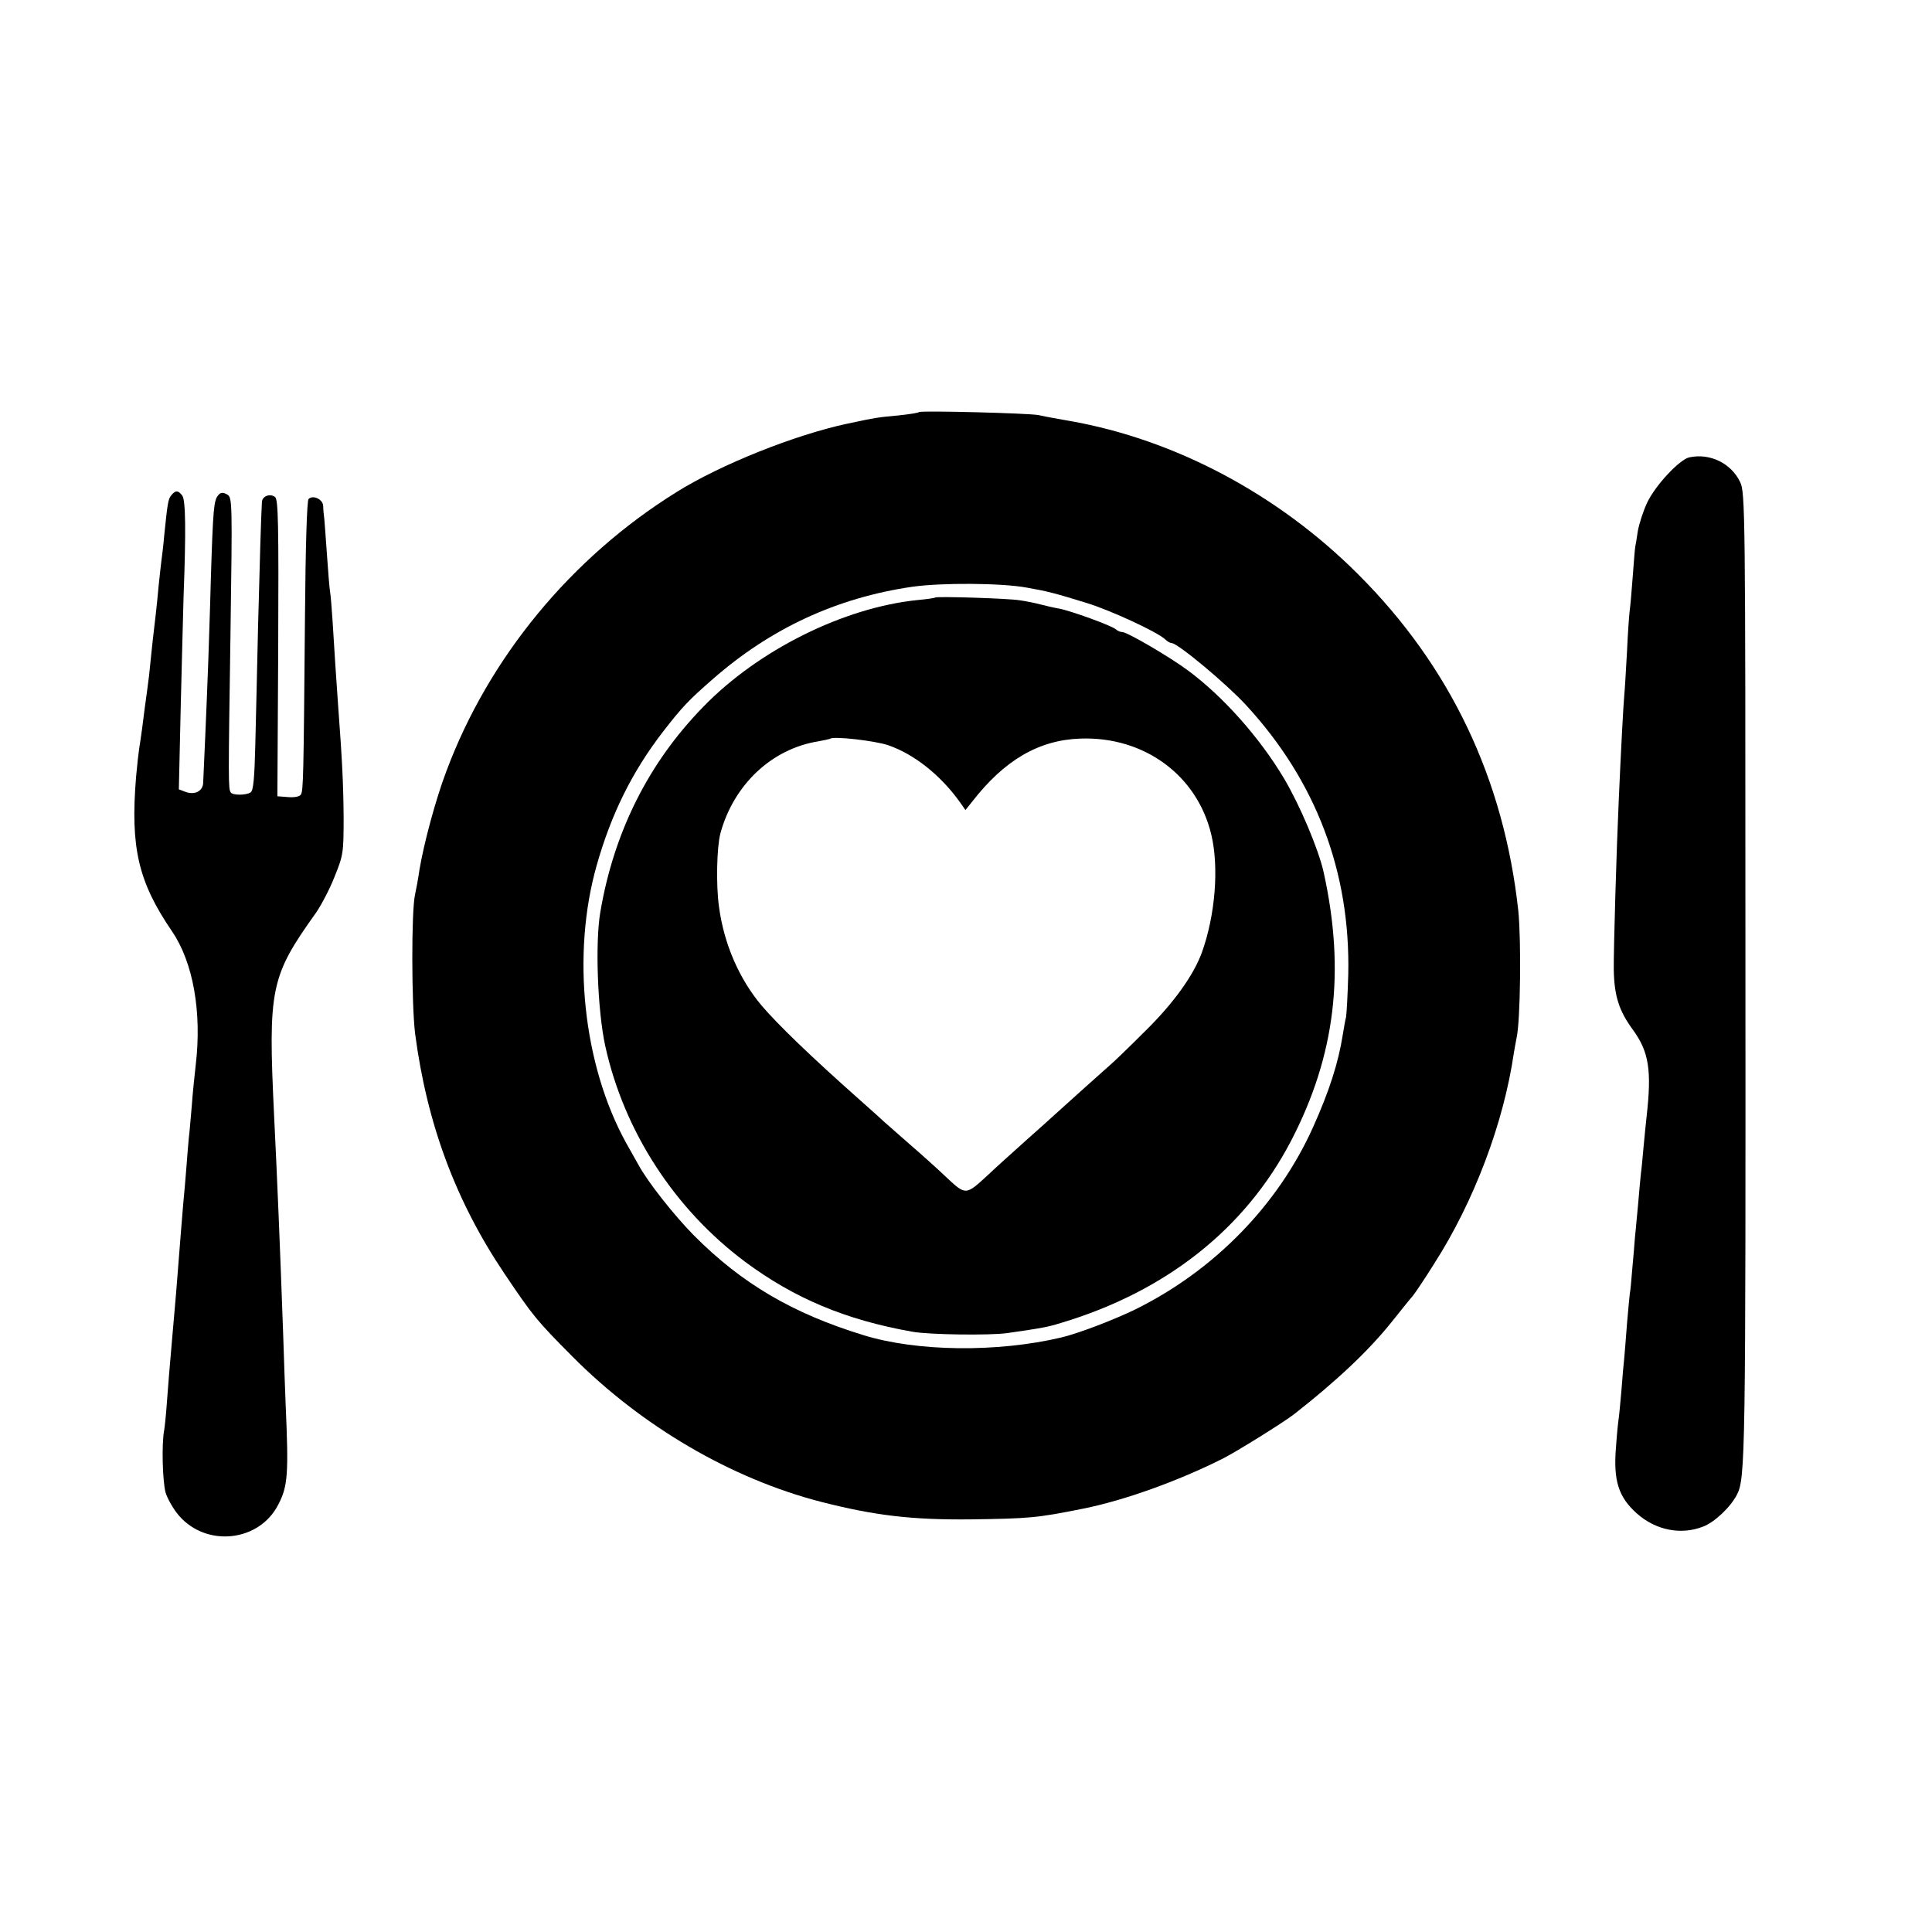
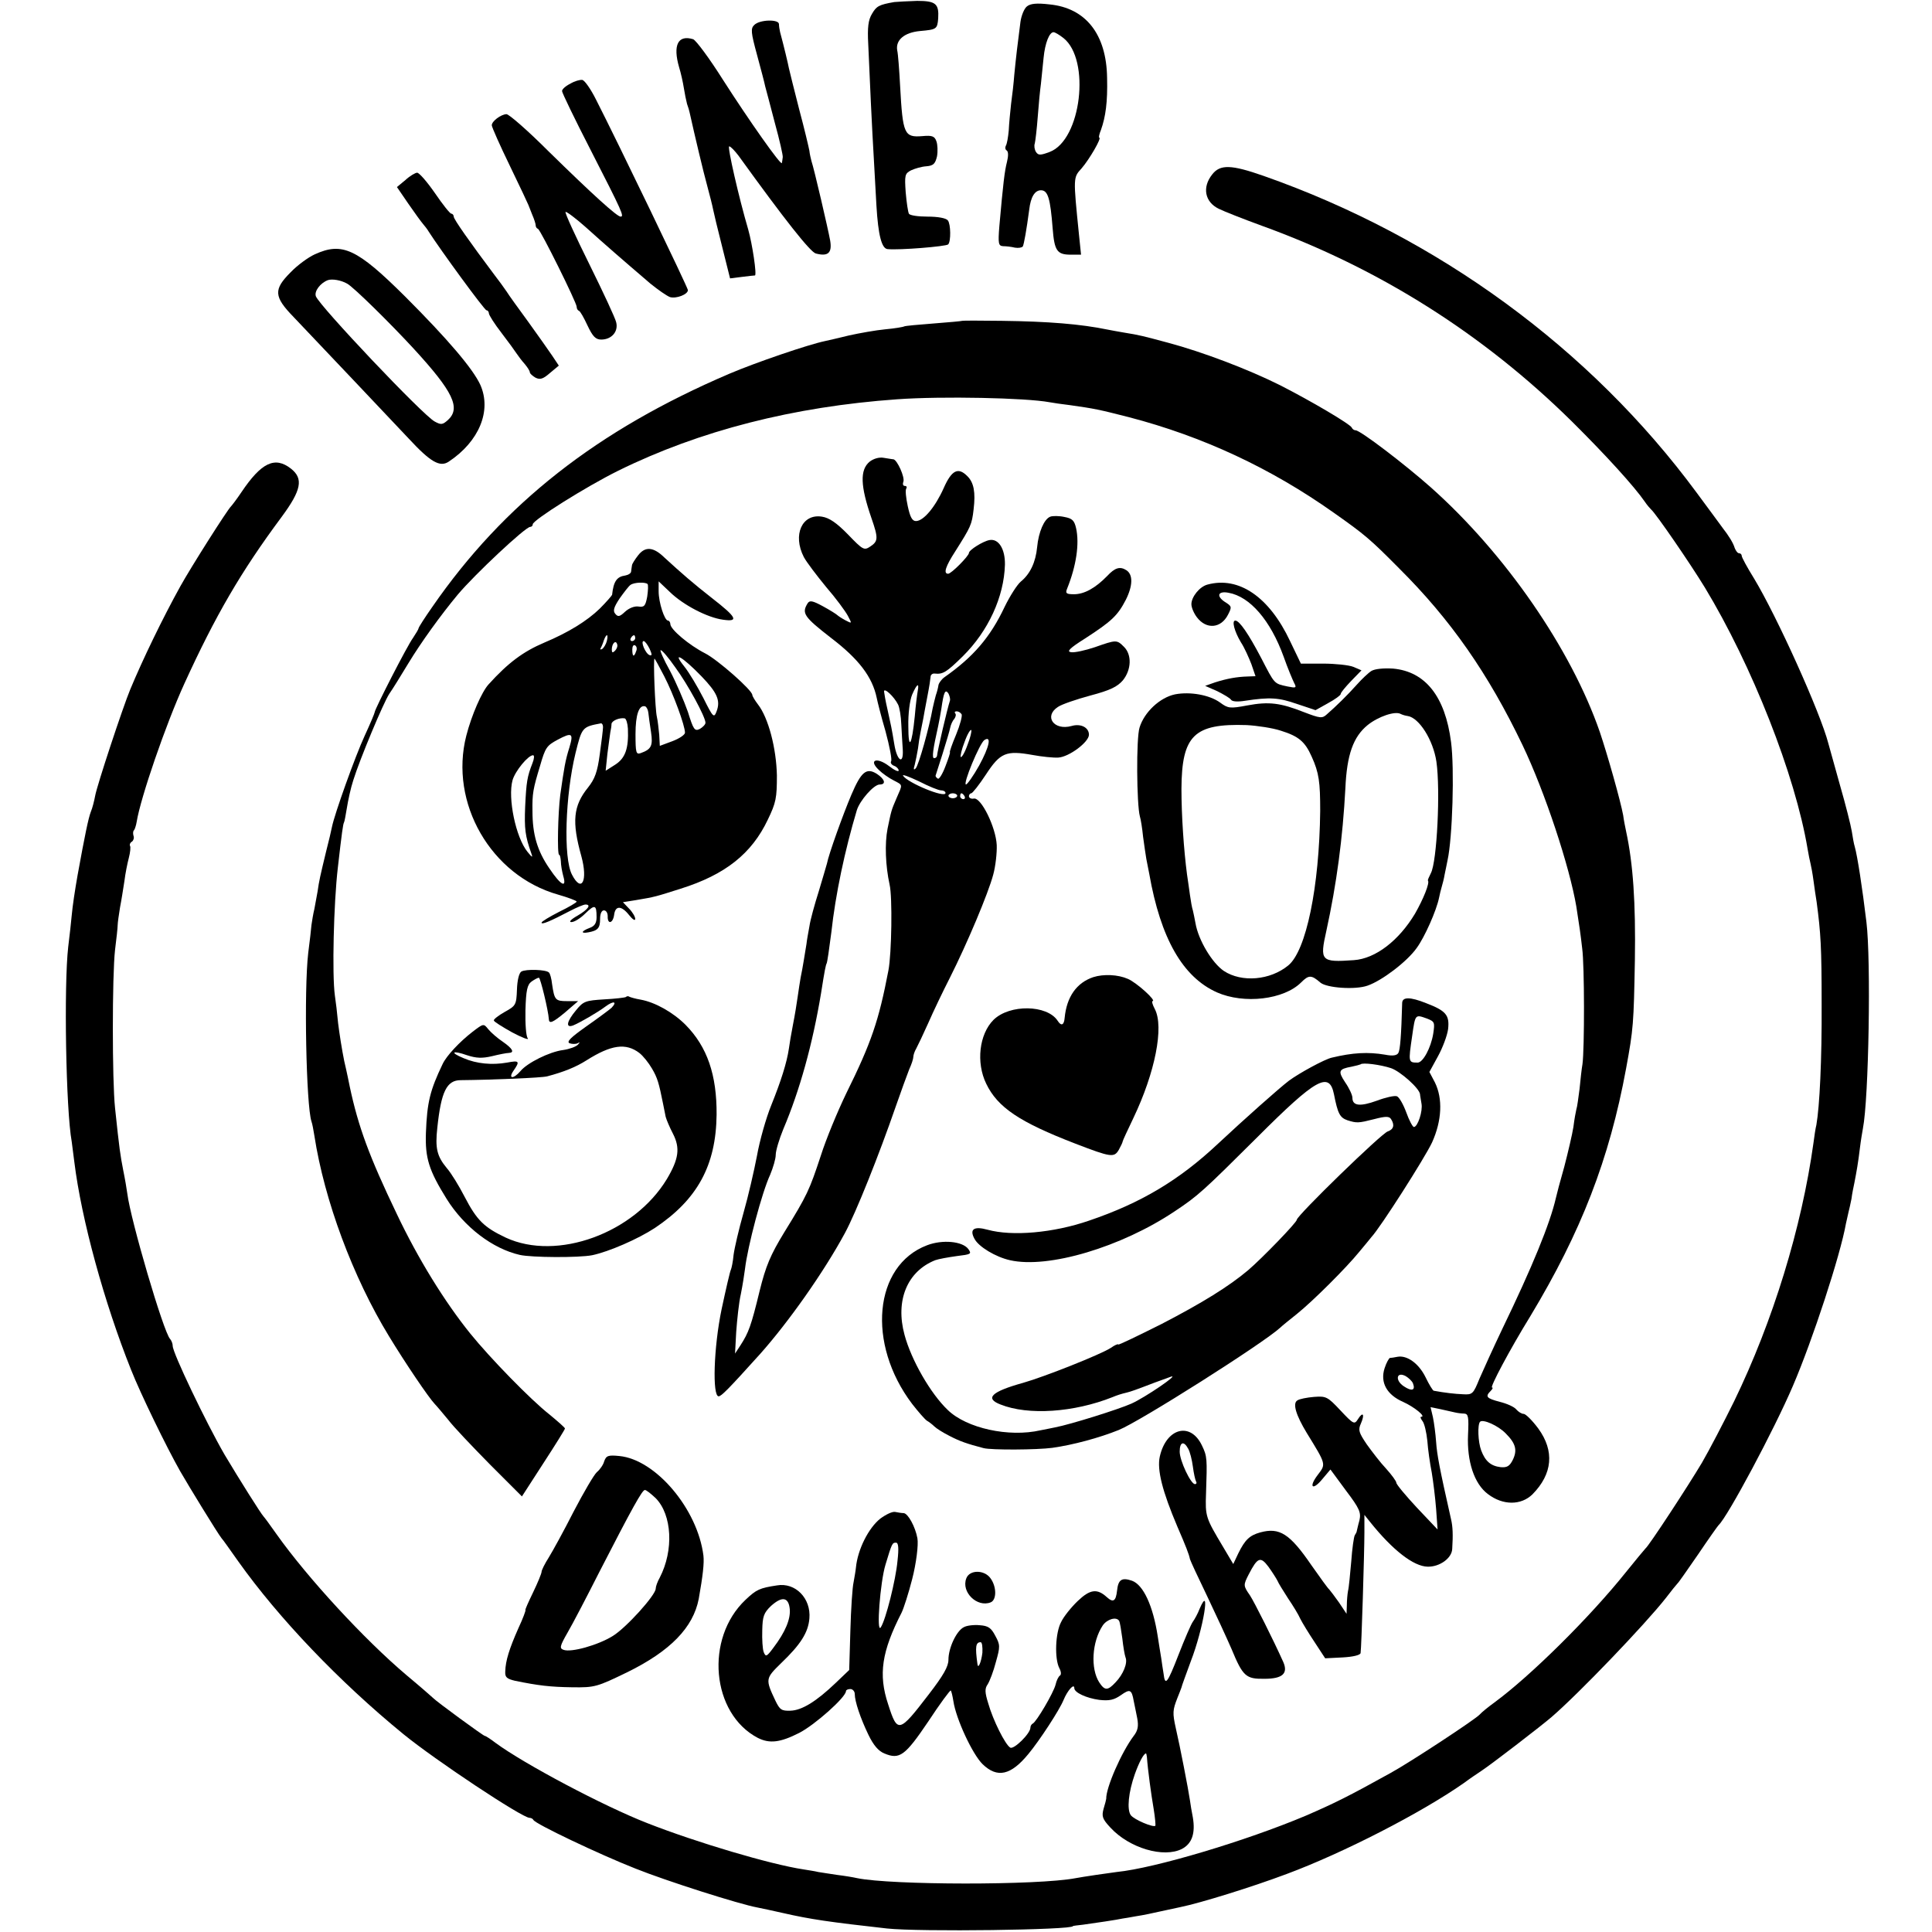
- <svg xmlns="http://www.w3.org/2000/svg" version="1.0" width="700pt" height="700pt" viewBox="0 0 700 700" preserveAspectRatio="xMidYMid meet">
-   <g transform="translate(0,700) scale(0.1,-0.1)" fill="#000000" stroke="none">
-     <path d="M3330 5507 c-3 -3 -36 -8 -73 -12 -77 -7 -83 -8 -187 -30 -191 -41 -459 -148 -619 -248 -381 -237 -680 -599 -834 -1012 -39 -103 -81 -260 -97 -355 -5 -36 -13 -76 -16 -90 -14 -59 -13 -398 0 -505 43 -327 147 -607 324 -870 105 -156 117 -170 247 -301 251 -252 574 -441 898 -525 195 -50 330 -66 542 -64 215 3 241 5 410 39 150 30 346 101 505 181 50 25 223 133 260 162 153 120 269 229 352 333 33 41 67 84 77 95 9 11 44 63 77 116 145 226 252 510 289 764 3 17 7 41 10 55 14 63 17 354 6 461 -52 476 -246 885 -581 1219 -289 289 -663 488 -1045 555 -22 4 -50 9 -62 11 -13 2 -35 7 -50 10 -34 7 -427 17 -433 11z m390 -636 c74 -13 102 -20 218 -56 85 -26 254 -104 283 -131 8 -8 19 -14 24 -14 22 0 198 -147 269 -224 254 -275 379 -605 371 -976 -2 -74 -6 -144 -8 -155 -3 -11 -8 -40 -12 -65 -16 -101 -49 -204 -108 -335 -127 -282 -358 -518 -643 -659 -78 -38 -209 -88 -269 -102 -233 -55 -523 -51 -715 8 -258 79 -442 187 -616 362 -71 72 -167 193 -201 256 -11 19 -31 55 -45 80 -155 282 -198 681 -106 1005 53 187 129 340 241 485 70 90 91 112 179 189 210 184 449 295 723 335 105 15 322 14 415 -3z" />
-     <path d="M3388 4835 c-2 -2 -30 -6 -63 -9 -267 -27 -578 -181 -778 -388 -198 -203 -323 -454 -372 -743 -19 -112 -10 -357 18 -485 68 -309 251 -591 507 -782 178 -132 363 -210 605 -253 60 -11 282 -14 345 -5 125 18 147 22 195 37 380 114 667 341 833 660 160 308 197 613 118 972 -19 85 -86 243 -144 341 -89 149 -221 297 -348 391 -66 49 -220 139 -238 139 -7 0 -16 4 -22 9 -12 13 -167 69 -207 76 -18 3 -48 10 -67 15 -19 5 -53 12 -75 15 -41 7 -301 15 -307 10z m-170 -535 c95 -33 189 -108 259 -205 l21 -30 24 30 c117 151 242 224 393 229 231 8 423 -133 474 -349 28 -119 14 -291 -34 -425 -30 -83 -102 -184 -207 -287 -56 -56 -112 -110 -124 -120 -21 -18 -172 -154 -204 -183 -9 -8 -56 -51 -106 -95 -49 -44 -108 -97 -131 -119 -86 -79 -82 -79 -160 -6 -26 25 -84 77 -128 115 -44 39 -85 75 -91 80 -6 6 -46 42 -89 80 -177 157 -297 273 -355 341 -81 96 -137 223 -155 359 -11 78 -8 215 5 265 48 177 186 307 355 334 21 4 40 8 42 9 10 11 164 -7 211 -23z" />
-     <path d="M6121 5343 c-35 -7 -123 -101 -153 -164 -14 -30 -29 -76 -34 -104 -4 -27 -8 -52 -9 -55 -1 -3 -5 -50 -9 -105 -4 -55 -9 -111 -11 -125 -2 -14 -7 -81 -10 -150 -4 -69 -8 -141 -10 -160 -3 -30 -12 -197 -20 -380 -8 -173 -19 -546 -18 -615 2 -94 19 -148 70 -217 57 -79 68 -145 49 -313 -3 -27 -8 -77 -11 -110 -3 -33 -7 -78 -10 -100 -2 -22 -7 -71 -10 -110 -4 -38 -8 -90 -11 -115 -2 -25 -6 -78 -10 -118 -3 -40 -7 -81 -9 -90 -1 -10 -6 -58 -10 -107 -4 -50 -8 -106 -10 -125 -2 -19 -7 -71 -10 -115 -4 -44 -8 -90 -10 -103 -2 -12 -7 -60 -10 -106 -10 -120 9 -180 75 -239 68 -61 160 -80 241 -48 40 15 98 69 122 115 31 59 32 138 31 2006 0 1551 -1 1627 -19 1663 -32 68 -109 106 -184 90z" />
-     <path d="M621 5206 c-12 -14 -14 -29 -26 -146 -3 -36 -8 -76 -10 -90 -2 -14 -6 -54 -10 -90 -3 -36 -8 -81 -10 -100 -10 -84 -16 -138 -20 -180 -2 -25 -7 -67 -11 -95 -9 -66 -11 -80 -19 -144 -4 -30 -9 -63 -11 -75 -2 -12 -7 -57 -11 -101 -21 -257 8 -380 130 -559 77 -113 109 -293 86 -486 -4 -36 -11 -101 -14 -145 -4 -44 -8 -97 -11 -119 -2 -21 -6 -70 -9 -110 -3 -39 -8 -96 -11 -126 -2 -30 -7 -80 -9 -110 -13 -171 -22 -278 -30 -365 -12 -136 -14 -164 -20 -242 -3 -45 -8 -92 -10 -104 -10 -50 -6 -187 5 -227 7 -23 29 -61 48 -83 101 -117 293 -95 361 41 34 66 37 110 26 360 -2 47 -6 162 -9 255 -12 337 -22 572 -33 795 -22 460 -13 502 152 733 18 26 49 84 67 130 32 79 33 87 33 217 -1 121 -5 203 -20 405 -6 83 -14 204 -20 305 -3 47 -7 95 -9 105 -2 11 -7 70 -11 130 -4 61 -9 121 -10 135 -2 14 -4 35 -4 47 -1 24 -37 41 -53 25 -6 -6 -11 -174 -13 -423 -5 -587 -6 -635 -15 -648 -4 -7 -23 -11 -46 -9 l-39 3 3 536 c2 450 0 538 -11 548 -18 14 -47 4 -48 -18 -3 -50 -8 -216 -14 -451 -3 -146 -8 -339 -10 -429 -3 -121 -7 -166 -17 -172 -17 -11 -65 -11 -72 0 -9 13 -9 40 -1 568 7 494 7 501 -13 512 -15 8 -23 7 -32 -4 -15 -19 -18 -44 -26 -300 -3 -121 -8 -251 -9 -290 -6 -173 -18 -432 -19 -454 -3 -29 -32 -42 -64 -30 l-24 9 7 308 c4 169 9 343 10 387 9 238 8 355 -5 370 -15 19 -24 19 -39 1z" />
+ <svg xmlns="http://www.w3.org/2000/svg" version="1.0" width="660pt" height="660pt" viewBox="0 0 660 660" preserveAspectRatio="xMidYMid meet">
+   <g transform="translate(0,660) scale(0.1,-0.1)" fill="#000000" stroke="none">
+     <path d="M3055 6593 c-52 -9 -61 -14 -76 -40 -13 -21 -16 -47 -13 -103 2 -41 6 -131 9 -200 3 -69 8 -154 10 -190 2 -36 6 -108 9 -162 6 -102 18 -147 38 -149 41 -4 199 9 207 16 10 10 9 70 -1 82 -6 8 -34 13 -69 13 -32 0 -61 4 -64 10 -3 5 -8 38 -11 73 -4 58 -3 64 18 75 13 6 36 13 53 14 24 2 30 9 36 34 3 17 2 40 -2 51 -6 18 -15 21 -48 18 -62 -5 -67 6 -76 170 -3 56 -7 111 -10 123 -6 35 24 61 78 66 57 5 59 7 62 43 3 50 -8 60 -72 60 -32 -1 -67 -3 -78 -4z" />
+     <path d="M3508 6578 c-9 -7 -19 -31 -22 -53 -9 -68 -16 -128 -21 -180 -2 -27 -7 -72 -11 -100 -3 -27 -7 -68 -8 -91 -2 -22 -6 -46 -10 -52 -3 -6 -2 -13 3 -16 6 -4 6 -19 1 -39 -8 -31 -13 -72 -26 -219 -5 -61 -3 -68 13 -69 10 0 28 -2 40 -5 12 -2 24 0 27 4 4 7 13 58 22 126 5 43 19 66 40 66 24 0 32 -28 40 -130 6 -77 15 -90 62 -90 l35 0 -7 68 c-20 198 -20 195 9 227 26 30 70 105 60 105 -2 0 0 12 6 26 16 45 23 95 21 178 -2 149 -73 239 -197 251 -43 5 -65 3 -77 -7z m125 -108 c93 -74 61 -348 -47 -389 -32 -12 -39 -12 -47 0 -5 8 -7 21 -4 29 2 8 7 49 10 90 3 41 8 93 11 114 2 21 6 61 9 88 5 52 20 88 34 88 5 0 20 -9 34 -20z" />
+     <path d="M2577 6515 c-13 -12 -12 -25 9 -102 13 -48 26 -97 28 -108 3 -11 18 -67 33 -125 16 -58 28 -111 27 -117 -1 -7 -2 -16 -3 -20 -2 -11 -112 145 -201 284 -46 73 -92 135 -102 139 -52 16 -70 -20 -48 -96 6 -19 13 -51 16 -70 3 -19 8 -44 11 -55 4 -11 8 -24 9 -30 18 -81 47 -203 60 -250 9 -33 18 -69 20 -80 2 -11 16 -69 31 -128 l27 -108 40 5 c23 3 43 5 45 5 7 1 -9 108 -23 157 -32 109 -72 284 -65 284 5 0 19 -15 32 -32 158 -219 245 -329 264 -334 42 -11 56 2 49 44 -7 39 -55 246 -64 272 -2 8 -6 24 -7 35 -2 11 -17 75 -35 142 -17 67 -33 130 -35 140 -3 16 -17 75 -30 123 -2 8 -4 21 -4 28 -1 17 -66 15 -84 -3z" />
+     <path d="M1948 6314 c-16 -8 -28 -19 -28 -25 0 -6 44 -97 98 -202 109 -213 115 -227 102 -227 -12 0 -94 74 -245 222 -71 71 -136 128 -145 128 -19 -1 -50 -24 -50 -38 0 -6 28 -69 62 -139 34 -70 62 -130 63 -133 1 -3 7 -18 13 -33 7 -16 12 -32 12 -37 0 -5 3 -10 8 -12 9 -4 132 -252 132 -266 0 -6 3 -12 8 -14 4 -1 17 -24 29 -50 18 -38 28 -48 47 -48 35 0 59 27 51 59 -3 14 -45 104 -92 199 -47 95 -84 175 -81 178 3 2 34 -21 70 -53 62 -56 123 -109 220 -192 26 -21 56 -42 67 -46 21 -6 61 9 61 24 0 8 -236 498 -314 651 -18 36 -39 66 -47 67 -8 1 -26 -4 -41 -13z" />
+     <path d="M4141 6004 c-35 -44 -25 -94 22 -117 18 -9 84 -35 147 -58 401 -145 757 -370 1060 -669 117 -116 214 -223 249 -274 8 -12 18 -23 21 -26 16 -13 134 -185 184 -267 161 -266 309 -641 351 -893 3 -19 8 -42 10 -50 2 -8 7 -34 10 -57 3 -23 8 -57 11 -75 14 -106 17 -153 17 -348 1 -192 -7 -350 -18 -413 -3 -11 -7 -39 -10 -62 -40 -288 -138 -608 -271 -882 -36 -73 -85 -167 -110 -210 -47 -79 -181 -284 -193 -293 -3 -3 -33 -39 -66 -80 -123 -154 -326 -355 -450 -446 -22 -16 -44 -34 -50 -41 -14 -16 -239 -164 -305 -200 -144 -80 -193 -104 -290 -146 -204 -86 -515 -179 -645 -192 -18 -2 -120 -17 -140 -21 -130 -25 -631 -24 -747 0 -13 3 -43 8 -68 11 -25 4 -54 8 -65 10 -11 3 -34 6 -51 9 -112 17 -365 92 -533 158 -149 58 -422 203 -518 274 -17 13 -34 24 -37 24 -5 0 -166 118 -176 129 -3 3 -44 39 -92 79 -143 121 -337 331 -444 482 -21 30 -41 57 -44 60 -8 8 -83 127 -133 211 -63 109 -177 347 -177 371 0 8 -4 18 -9 24 -22 22 -135 407 -146 496 -2 15 -8 51 -14 80 -10 52 -13 70 -28 213 -10 93 -10 452 0 540 5 39 9 77 9 85 0 8 4 35 8 60 5 25 11 65 15 90 3 25 10 60 15 79 5 19 7 38 4 42 -2 4 1 11 7 14 5 4 8 13 5 20 -2 7 -2 16 2 19 3 4 7 17 9 29 13 81 99 332 163 472 106 232 193 382 332 569 68 92 75 131 32 165 -55 43 -101 21 -169 -80 -16 -24 -33 -46 -36 -49 -12 -11 -137 -208 -173 -273 -61 -110 -129 -251 -171 -352 -25 -60 -114 -329 -120 -364 -3 -16 -9 -41 -15 -55 -8 -21 -20 -78 -45 -216 -9 -51 -17 -104 -20 -137 -2 -21 -7 -69 -12 -108 -15 -131 -8 -556 12 -665 2 -14 6 -45 9 -70 24 -195 102 -480 194 -710 32 -81 120 -262 167 -345 31 -54 129 -214 142 -230 5 -5 30 -41 57 -79 138 -194 345 -411 564 -590 109 -89 406 -286 431 -286 5 0 11 -3 13 -7 5 -13 226 -118 348 -166 107 -43 356 -122 416 -133 14 -3 54 -11 88 -19 96 -22 160 -31 356 -53 110 -12 635 -5 635 8 0 1 16 3 35 5 37 5 118 17 135 21 6 1 27 4 47 8 21 3 59 11 85 17 27 6 56 12 65 14 69 14 246 69 363 113 194 72 462 210 606 311 20 15 47 33 59 41 35 23 200 150 240 184 94 81 320 317 390 406 19 25 37 47 40 50 4 3 35 48 71 100 35 52 67 97 70 100 30 27 190 326 254 476 67 156 162 446 181 554 3 14 7 32 9 40 2 8 7 29 10 45 2 17 7 41 10 55 7 36 13 69 19 120 3 25 8 54 10 65 20 102 28 574 12 705 -14 117 -31 227 -40 258 -3 9 -7 33 -10 52 -3 19 -21 91 -41 160 -19 69 -37 132 -39 140 -27 105 -176 435 -254 564 -23 37 -42 72 -42 77 0 5 -4 9 -9 9 -5 0 -11 8 -15 18 -5 17 -19 40 -43 71 -6 9 -46 62 -87 118 -363 492 -884 873 -1479 1082 -111 39 -149 40 -176 5z" />
+     <path d="M1385 5985 l-29 -24 39 -57 c22 -32 44 -62 50 -69 5 -6 15 -18 20 -27 39 -61 190 -268 197 -268 4 0 8 -5 8 -10 0 -6 19 -36 43 -67 23 -30 47 -63 52 -71 6 -9 18 -25 28 -36 9 -11 17 -23 17 -28 0 -4 9 -12 19 -18 16 -8 26 -5 50 16 l30 25 -22 33 c-12 18 -49 70 -82 116 -33 45 -67 92 -75 105 -8 12 -27 38 -41 56 -84 112 -139 190 -139 199 0 5 -4 10 -8 10 -5 0 -30 32 -56 70 -27 39 -54 70 -61 70 -6 0 -25 -11 -40 -25z" />
+     <path d="M1075 5731 c-22 -10 -59 -37 -82 -61 -59 -59 -58 -83 10 -153 94 -99 333 -351 393 -415 75 -81 107 -99 137 -79 104 69 147 174 108 262 -25 55 -112 157 -257 302 -165 164 -215 187 -309 144z m111 -100 c21 -11 147 -135 228 -223 134 -146 161 -202 116 -243 -18 -16 -23 -17 -45 -5 -40 21 -394 395 -406 428 -6 17 15 45 41 55 15 5 45 0 66 -12z" />
+     <path d="M3287 5504 c-1 -1 -45 -5 -97 -9 -52 -4 -97 -8 -101 -10 -3 -2 -32 -7 -65 -10 -32 -3 -88 -13 -124 -21 -36 -9 -72 -17 -81 -19 -58 -12 -239 -74 -328 -112 -451 -193 -770 -443 -1014 -796 -26 -37 -47 -70 -47 -73 0 -3 -9 -18 -19 -33 -20 -27 -131 -244 -131 -254 0 -3 -15 -39 -34 -80 -32 -69 -103 -267 -112 -312 -2 -11 -11 -49 -20 -84 -20 -83 -24 -100 -29 -136 -3 -16 -8 -43 -11 -60 -4 -16 -8 -41 -10 -55 -1 -14 -6 -56 -11 -95 -15 -127 -7 -522 11 -576 3 -8 7 -30 10 -49 34 -220 131 -482 255 -685 54 -89 135 -209 156 -231 6 -6 27 -31 46 -54 18 -24 83 -92 143 -153 l109 -109 73 113 c41 63 74 116 74 119 0 3 -24 24 -53 48 -64 50 -204 194 -271 277 -87 108 -178 255 -251 409 -94 196 -131 297 -160 433 -2 10 -10 50 -19 88 -8 39 -17 97 -21 130 -3 33 -8 75 -11 94 -10 72 -4 316 10 436 14 123 18 150 21 155 2 3 6 26 10 50 4 25 13 68 22 95 22 71 103 265 123 295 10 14 39 61 65 104 43 71 110 164 169 235 58 69 231 231 247 231 5 0 9 4 9 9 0 14 181 128 292 183 278 137 599 219 953 244 153 11 439 5 520 -10 11 -2 43 -7 70 -10 85 -12 99 -15 201 -41 253 -66 485 -174 701 -327 105 -74 124 -90 222 -189 177 -176 305 -360 422 -604 77 -161 161 -416 184 -552 11 -71 14 -90 20 -143 8 -58 8 -343 1 -395 -3 -16 -7 -55 -10 -85 -4 -30 -8 -62 -11 -70 -2 -8 -7 -35 -10 -60 -4 -25 -18 -85 -31 -135 -14 -49 -27 -98 -29 -108 -20 -87 -80 -234 -183 -447 -30 -63 -65 -140 -78 -170 -21 -52 -24 -55 -56 -53 -27 1 -62 5 -100 12 -3 0 -16 21 -28 46 -23 47 -63 76 -96 70 -10 -2 -22 -4 -26 -4 -3 -1 -12 -16 -18 -35 -16 -49 8 -91 63 -115 38 -17 80 -51 62 -51 -4 0 -2 -6 4 -14 7 -8 14 -39 17 -68 2 -29 9 -78 15 -108 5 -30 12 -86 15 -125 l5 -70 -71 75 c-38 41 -70 79 -70 85 0 5 -16 27 -35 48 -19 20 -48 58 -66 83 -27 40 -30 49 -20 71 14 32 7 42 -10 15 -12 -19 -15 -18 -60 30 -44 47 -49 49 -90 46 -24 -2 -50 -7 -57 -12 -17 -10 -5 -50 32 -111 67 -109 66 -106 38 -143 -33 -43 -18 -56 16 -14 l27 32 53 -72 c47 -62 52 -75 46 -102 -5 -17 -8 -33 -9 -36 0 -3 -3 -9 -7 -15 -3 -5 -9 -46 -12 -90 -4 -44 -8 -89 -11 -100 -2 -11 -4 -33 -4 -49 l-1 -29 -26 39 c-15 21 -30 41 -33 44 -4 3 -31 40 -61 83 -74 108 -109 130 -175 112 -36 -10 -52 -25 -75 -72 l-17 -36 -35 59 c-59 99 -61 103 -58 183 4 118 4 126 -14 163 -39 82 -122 60 -144 -38 -10 -45 9 -119 60 -239 29 -67 40 -95 43 -111 2 -7 28 -63 58 -125 30 -63 68 -145 84 -182 39 -94 49 -103 113 -102 61 0 81 18 64 57 -34 76 -100 207 -114 228 -23 33 -23 35 -4 72 30 58 40 62 67 26 13 -18 27 -40 31 -48 3 -8 20 -35 36 -60 17 -25 36 -56 42 -70 7 -14 29 -50 49 -80 l36 -55 60 3 c36 2 60 8 61 15 3 19 13 346 13 412 l0 60 20 -25 c77 -96 148 -151 196 -152 41 -1 83 29 84 61 3 47 2 76 -4 101 -40 177 -48 221 -51 264 -2 28 -7 66 -11 85 l-8 34 34 -7 c19 -4 41 -9 49 -11 8 -2 23 -4 32 -4 14 -1 16 -11 13 -73 -4 -90 21 -167 68 -202 51 -39 113 -39 152 -1 69 70 76 148 20 225 -20 27 -43 50 -50 50 -7 0 -18 7 -25 15 -7 9 -32 20 -56 26 -46 12 -51 18 -32 37 7 7 9 12 5 12 -8 0 59 127 131 244 173 287 270 536 327 846 25 136 26 153 30 370 3 196 -6 329 -30 440 -3 14 -8 39 -10 55 -9 49 -53 205 -80 285 -98 283 -323 609 -577 835 -89 79 -241 195 -257 195 -5 0 -11 4 -13 9 -5 12 -139 91 -245 145 -110 55 -266 114 -382 145 -86 23 -96 26 -152 35 -19 3 -44 8 -55 10 -92 19 -203 28 -362 30 -73 1 -134 1 -135 0z m1540 -3630 c9 -24 -4 -28 -31 -10 -31 20 -26 52 6 35 10 -6 22 -17 25 -25z m317 -171 c34 -34 40 -57 24 -90 -11 -22 -20 -27 -42 -25 -33 4 -52 20 -66 57 -11 29 -13 88 -4 98 10 10 62 -13 88 -40z m-1085 -52 c6 -10 13 -38 16 -61 3 -23 8 -46 11 -51 3 -5 1 -9 -4 -9 -14 0 -52 80 -52 111 0 33 14 38 29 10z" />
+     <path d="M2971 5023 c-34 -28 -32 -83 6 -193 24 -69 23 -79 -4 -97 -21 -14 -25 -12 -76 41 -39 40 -64 57 -89 61 -68 11 -101 -62 -62 -138 9 -17 44 -63 76 -102 33 -38 66 -83 74 -98 15 -28 15 -28 -8 -16 -13 7 -25 15 -28 18 -3 3 -25 17 -49 30 -35 19 -45 21 -52 10 -21 -34 -13 -46 81 -119 93 -71 140 -132 155 -204 2 -11 15 -63 30 -114 14 -52 23 -98 19 -103 -3 -5 2 -12 10 -15 9 -3 16 -11 16 -16 0 -6 -15 1 -33 15 -42 32 -71 21 -35 -13 12 -12 35 -28 51 -36 32 -17 31 -12 10 -60 -19 -44 -18 -43 -31 -105 -10 -51 -7 -127 7 -191 10 -42 7 -236 -4 -293 -33 -172 -58 -246 -144 -420 -29 -60 -69 -156 -87 -213 -39 -118 -46 -134 -125 -262 -47 -77 -63 -115 -84 -200 -29 -120 -38 -143 -65 -185 l-19 -29 4 74 c3 41 9 100 16 130 6 30 12 69 14 85 9 77 58 262 86 322 10 24 19 54 19 68 0 14 12 54 26 88 56 132 100 290 129 465 12 77 16 96 19 101 2 3 9 51 16 106 14 129 46 280 87 417 10 33 58 88 78 88 23 0 18 18 -9 36 -36 23 -54 8 -88 -72 -28 -66 -77 -202 -83 -234 -2 -8 -15 -51 -28 -95 -14 -44 -29 -98 -32 -120 -4 -22 -9 -49 -10 -60 -2 -11 -6 -36 -9 -55 -3 -19 -8 -46 -11 -60 -2 -13 -7 -42 -10 -65 -3 -22 -10 -65 -16 -95 -6 -30 -12 -67 -14 -82 -7 -48 -27 -111 -60 -193 -18 -44 -40 -122 -49 -173 -10 -52 -30 -139 -46 -195 -16 -56 -31 -121 -34 -144 -2 -23 -7 -46 -9 -50 -3 -5 -17 -66 -32 -136 -27 -130 -32 -297 -10 -297 9 0 33 24 142 145 97 109 217 279 289 412 38 70 117 268 174 433 18 52 39 109 46 127 8 17 14 36 14 42 0 6 4 19 10 29 5 9 24 49 41 87 17 39 50 108 74 155 59 117 131 288 148 352 8 29 13 75 12 101 -3 61 -53 163 -78 159 -9 -2 -17 2 -17 8 0 5 4 10 8 10 4 0 27 29 50 64 49 75 69 83 159 67 32 -6 72 -10 88 -9 37 2 105 53 105 78 0 25 -28 39 -59 30 -61 -17 -96 33 -47 65 13 9 63 26 111 39 68 18 92 30 111 52 29 36 31 87 4 114 -25 25 -26 25 -100 -1 -33 -11 -69 -19 -81 -17 -16 2 -6 13 48 47 91 59 111 78 139 132 24 48 25 86 2 101 -22 14 -39 9 -66 -20 -40 -41 -78 -62 -113 -62 -26 0 -30 3 -24 18 32 79 43 155 31 208 -6 26 -13 33 -40 38 -18 4 -40 4 -48 1 -21 -8 -40 -52 -45 -104 -5 -52 -24 -92 -56 -118 -12 -10 -37 -49 -55 -86 -49 -104 -107 -171 -205 -240 -10 -7 -19 -19 -21 -27 -1 -8 -5 -24 -9 -35 -3 -11 -8 -31 -11 -45 -11 -63 -48 -196 -58 -205 -7 -7 -8 -3 -3 13 3 12 8 37 11 55 2 18 6 43 9 57 3 14 7 34 9 45 2 11 7 40 12 65 11 57 11 62 13 78 0 7 7 12 14 11 28 -3 40 4 96 59 87 86 141 203 144 313 1 54 -22 90 -53 84 -22 -4 -70 -34 -70 -44 0 -10 -60 -71 -71 -71 -17 0 -9 25 24 76 53 84 57 91 63 144 7 58 1 92 -22 114 -31 31 -53 20 -80 -41 -29 -65 -69 -113 -95 -113 -13 0 -20 14 -28 51 -6 28 -9 55 -5 60 3 5 1 9 -5 9 -6 0 -8 6 -5 14 6 15 -21 75 -34 77 -4 0 -19 3 -33 5 -16 3 -35 -3 -48 -13z m164 -784 c-2 -11 -7 -50 -10 -86 -10 -101 -22 -119 -22 -34 -1 42 5 89 13 108 16 37 25 43 19 12z m-67 -46 c5 -10 10 -40 11 -68 1 -27 4 -66 5 -86 3 -54 -20 -38 -29 19 -9 55 -11 63 -24 122 -6 25 -10 51 -11 58 0 14 34 -17 48 -45z m177 13 c-9 -27 -43 -173 -44 -188 -1 -5 -5 -8 -10 -8 -8 0 -4 30 14 110 3 14 8 41 11 60 8 56 13 67 24 51 4 -8 7 -19 5 -25z m40 -46 c3 -5 -5 -36 -19 -70 -14 -33 -23 -60 -21 -60 2 0 -5 -21 -15 -47 -10 -27 -22 -46 -26 -43 -5 3 -8 7 -8 10 1 3 12 37 24 75 12 39 24 78 26 89 2 10 8 24 14 30 5 7 7 16 3 19 -3 4 -1 7 5 7 6 0 13 -4 17 -10z m20 -105 c-9 -26 -20 -44 -23 -41 -2 3 3 26 13 51 9 26 20 44 23 41 2 -3 -3 -26 -13 -51z m40 -70 c-20 -36 -41 -65 -45 -65 -12 0 47 142 63 152 25 16 17 -23 -18 -87z m-130 -85 c8 0 15 -4 15 -9 0 -19 -130 35 -145 59 -4 6 20 -3 54 -19 33 -17 67 -31 76 -31z m55 -18 c0 -5 -7 -9 -15 -9 -8 0 -15 4 -15 9 0 4 7 8 15 8 8 0 15 -4 15 -8z m25 -2 c3 -5 1 -10 -4 -10 -6 0 -11 5 -11 10 0 6 2 10 4 10 3 0 8 -4 11 -10z" />
+     <path d="M2180 4703 c-11 -14 -21 -30 -21 -34 -1 -5 -2 -14 -3 -21 0 -6 -9 -12 -20 -14 -29 -4 -40 -20 -45 -66 -1 -3 -20 -25 -42 -47 -43 -42 -108 -82 -189 -116 -73 -31 -124 -69 -191 -143 -23 -25 -58 -105 -76 -175 -59 -230 84 -478 313 -543 35 -10 64 -21 64 -24 0 -3 -27 -19 -60 -35 -33 -17 -60 -33 -60 -37 0 -8 32 6 97 40 23 12 47 22 53 22 21 0 9 -17 -27 -38 -23 -13 -31 -22 -21 -22 10 0 31 13 47 29 33 32 39 31 39 -12 0 -21 -7 -31 -24 -37 -29 -11 -31 -20 -4 -15 33 6 40 15 40 46 0 17 5 29 13 29 8 0 13 -9 13 -20 -1 -29 18 -25 22 5 4 32 25 32 51 -1 12 -15 21 -21 21 -13 0 7 -9 23 -21 35 l-21 22 44 7 c66 11 68 12 153 39 153 48 243 120 298 236 28 58 31 74 31 151 -2 93 -29 197 -65 243 -10 13 -19 28 -19 32 0 16 -118 120 -161 142 -55 28 -119 82 -119 100 0 6 -4 12 -8 12 -12 0 -32 62 -32 100 l0 34 38 -36 c46 -45 129 -88 182 -95 55 -8 47 8 -38 74 -64 50 -103 84 -163 139 -37 36 -65 38 -89 7z m32 -98 c3 -3 2 -22 -1 -43 -6 -32 -10 -37 -30 -34 -13 2 -32 -5 -46 -18 -18 -17 -24 -18 -33 -7 -9 10 -5 23 15 53 15 21 31 42 37 46 13 9 50 10 58 3z m-139 -195 c-3 -11 -10 -23 -16 -27 -5 -3 -8 -2 -5 3 3 5 8 17 11 27 9 24 16 22 10 -3z m97 10 c0 -5 -5 -10 -11 -10 -5 0 -7 5 -4 10 3 6 8 10 11 10 2 0 4 -4 4 -10z m-69 -43 c-8 -8 -11 -7 -11 4 0 20 13 34 18 19 3 -7 -1 -17 -7 -23z m118 7 c9 -20 9 -25 0 -22 -14 5 -32 48 -20 48 4 0 13 -12 20 -26z m-46 -9 c-7 -21 -13 -19 -13 6 0 11 4 18 10 14 5 -3 7 -12 3 -20z m134 -55 c42 -57 103 -169 103 -189 0 -6 -9 -15 -19 -21 -18 -9 -22 -3 -41 58 -13 37 -40 100 -61 140 -22 39 -36 72 -32 71 5 0 27 -26 50 -59z m89 -30 c54 -56 66 -83 52 -120 -9 -24 -12 -21 -45 45 -20 39 -49 88 -66 109 -43 54 -6 33 59 -34z m-127 0 c32 -62 71 -169 71 -193 0 -7 -19 -20 -43 -29 l-43 -16 -2 38 c-2 21 -5 48 -8 61 -6 24 -13 199 -8 199 1 0 16 -27 33 -60z m-54 -126 c1 -10 5 -40 9 -65 7 -47 1 -59 -36 -72 -15 -5 -17 2 -17 65 0 67 12 101 33 95 5 -2 10 -12 11 -23z m-70 -53 c3 -68 -9 -101 -43 -123 l-33 -21 6 58 c4 32 9 66 10 74 2 9 4 21 4 28 1 11 27 22 45 19 5 -1 10 -17 11 -35z m-85 5 c0 -8 -5 -49 -11 -92 -8 -61 -17 -85 -40 -114 -51 -63 -56 -117 -23 -235 23 -84 1 -127 -32 -63 -30 57 -23 271 12 415 22 89 23 90 87 102 4 0 7 -5 7 -13z m-115 -70 c-14 -44 -18 -70 -31 -161 -8 -62 -11 -205 -4 -205 3 0 5 -10 6 -22 0 -13 4 -35 8 -50 13 -44 -8 -33 -47 25 -42 61 -58 117 -58 196 -1 60 2 76 26 155 18 63 23 69 60 89 49 26 55 23 40 -27z m-126 -53 c-18 -46 -21 -64 -25 -149 -3 -75 0 -100 21 -159 6 -16 3 -15 -13 5 -40 49 -68 184 -51 245 9 31 53 85 70 85 5 0 4 -12 -2 -27z" />
+     <path d="M4125 4603 c-27 -7 -55 -42 -55 -67 0 -12 9 -32 19 -45 32 -42 82 -38 106 9 14 27 13 29 -11 44 -30 20 -23 38 13 31 73 -13 143 -94 188 -218 14 -40 31 -80 36 -90 9 -17 7 -18 -23 -12 -46 10 -43 7 -89 96 -44 84 -75 129 -89 129 -13 0 -3 -37 19 -74 12 -18 27 -52 36 -75 l14 -41 -27 -1 c-36 -1 -70 -7 -111 -20 l-34 -12 41 -18 c22 -11 44 -24 47 -29 4 -7 23 -8 48 -4 85 13 116 11 178 -11 l63 -21 43 24 c24 13 43 27 43 31 0 5 16 24 36 45 l35 36 -28 12 c-15 6 -62 11 -104 11 l-75 0 -37 77 c-71 151 -175 222 -282 193z" />
+     <path d="M4685 4308 c-11 -7 -33 -28 -50 -47 -31 -35 -72 -75 -102 -101 -16 -15 -23 -14 -78 7 -81 32 -120 37 -195 23 -58 -11 -65 -10 -92 10 -36 26 -102 38 -154 28 -52 -11 -105 -61 -121 -113 -12 -36 -10 -264 1 -304 3 -9 8 -40 11 -70 4 -30 9 -63 11 -75 2 -12 7 -34 10 -51 39 -222 115 -353 231 -405 93 -41 229 -25 288 34 26 26 35 26 66 -1 22 -18 119 -25 161 -10 49 17 135 82 168 129 27 37 67 127 76 171 2 10 6 27 9 37 3 10 8 29 10 42 3 13 7 35 10 49 17 77 24 314 12 404 -20 156 -88 241 -198 251 -34 2 -62 -1 -74 -8z m124 -154 c39 -6 87 -82 98 -156 14 -97 2 -342 -19 -381 -6 -12 -11 -23 -10 -25 7 -8 -16 -64 -44 -113 -55 -92 -135 -154 -209 -159 -113 -8 -117 -3 -94 100 35 160 56 317 65 487 5 115 27 176 76 216 36 29 94 49 113 38 6 -3 16 -6 24 -7z m-434 -50 c61 -19 83 -37 106 -89 25 -55 29 -87 29 -185 -3 -261 -48 -478 -109 -528 -62 -51 -159 -59 -220 -19 -40 27 -87 105 -97 163 -3 16 -7 36 -9 44 -3 8 -7 32 -10 53 -3 20 -7 52 -10 70 -11 84 -19 201 -19 292 1 183 43 224 223 218 36 -2 89 -10 116 -19z" />
+     <path d="M1781 3281 c-8 -5 -14 -30 -15 -62 -2 -52 -4 -55 -42 -76 -21 -12 -38 -25 -37 -29 0 -4 29 -22 63 -41 34 -18 58 -27 53 -20 -6 6 -9 50 -8 96 2 68 6 87 21 98 10 7 21 13 25 13 5 0 32 -111 34 -142 1 -17 14 -11 56 24 l44 38 -38 0 c-40 0 -43 4 -51 58 -2 19 -7 37 -11 40 -10 10 -79 12 -94 3z" />
+     <path d="M3735 3262 c-57 -19 -91 -67 -98 -139 -2 -26 -12 -29 -24 -10 -36 55 -164 57 -219 3 -49 -49 -60 -146 -25 -218 39 -81 113 -131 305 -205 122 -47 132 -48 148 -21 7 13 13 25 13 28 0 3 17 39 37 81 74 155 105 311 73 372 -8 15 -11 27 -8 27 16 0 -55 64 -84 76 -34 15 -83 17 -118 6z" />
+     <path d="M2138 3194 c-3 -2 -36 -6 -74 -8 -63 -4 -71 -6 -96 -37 -32 -38 -37 -62 -10 -52 24 10 83 44 111 65 27 20 41 17 20 -5 -8 -7 -47 -36 -87 -64 -52 -37 -68 -52 -56 -57 9 -3 21 -3 27 0 9 5 9 4 1 -5 -7 -7 -29 -15 -50 -18 -47 -6 -123 -44 -146 -72 -24 -28 -43 -27 -24 1 23 33 20 36 -22 28 -51 -9 -104 -4 -148 15 -49 20 -39 28 12 10 31 -10 51 -11 85 -3 24 6 50 11 57 11 21 1 13 15 -20 38 -18 12 -40 31 -50 43 -16 20 -16 20 -54 -9 -44 -34 -89 -82 -102 -110 -43 -90 -53 -130 -57 -235 -3 -86 10 -128 71 -226 60 -96 157 -170 250 -191 40 -9 201 -10 247 -1 57 12 156 55 214 93 145 97 209 213 211 387 1 136 -32 232 -106 307 -43 43 -104 77 -153 86 -18 3 -35 8 -39 10 -4 3 -9 2 -12 -1z m46 -191 c13 -10 32 -34 43 -53 19 -32 24 -50 38 -120 3 -14 7 -34 9 -45 3 -11 14 -37 25 -58 25 -49 20 -86 -21 -155 -112 -185 -375 -281 -550 -200 -74 35 -99 59 -141 140 -19 37 -46 81 -61 98 -33 40 -40 67 -32 138 13 123 32 162 80 162 107 1 276 8 295 13 57 15 99 32 135 55 84 53 134 60 180 25z" />
+     <path d="M4790 3173 c-3 -111 -7 -160 -13 -170 -5 -9 -20 -11 -45 -6 -59 10 -111 7 -182 -10 -24 -5 -112 -53 -147 -79 -34 -26 -151 -130 -242 -215 -133 -125 -264 -203 -441 -263 -122 -42 -262 -54 -346 -31 -47 13 -63 2 -45 -31 14 -27 72 -62 121 -73 131 -30 381 45 563 167 80 53 98 70 282 253 201 201 246 226 262 147 13 -66 20 -80 46 -89 32 -10 37 -10 92 4 38 10 51 10 57 0 13 -20 9 -35 -11 -42 -21 -6 -311 -288 -311 -302 0 -9 -119 -132 -166 -172 -65 -55 -157 -112 -296 -184 -82 -41 -148 -73 -148 -70 0 3 -12 -2 -26 -12 -34 -22 -225 -98 -299 -119 -108 -30 -132 -53 -77 -74 95 -38 251 -27 382 25 17 7 29 11 50 16 15 4 22 6 95 34 22 8 47 17 55 20 32 11 -88 -71 -135 -92 -45 -20 -208 -71 -260 -81 -11 -2 -33 -7 -50 -10 -109 -25 -253 7 -317 69 -59 56 -125 171 -148 257 -32 117 9 217 105 255 11 4 44 10 73 14 49 6 52 7 40 24 -20 27 -89 33 -141 13 -182 -69 -207 -336 -51 -542 21 -27 43 -52 50 -57 7 -4 19 -13 26 -20 7 -7 31 -22 53 -33 35 -18 58 -26 115 -41 27 -7 183 -6 235 1 71 10 160 34 227 61 72 29 495 297 552 350 6 6 31 26 56 46 55 44 170 159 213 212 18 22 37 44 42 51 31 33 182 270 207 323 34 75 37 150 10 205 l-19 36 29 53 c16 29 32 71 35 94 5 47 -7 62 -75 88 -55 22 -82 22 -82 0z m86 -53 c25 -10 26 -13 20 -52 -8 -48 -35 -98 -53 -98 -32 0 -32 1 -19 90 11 77 10 75 52 60z m-124 -169 c32 -11 97 -69 99 -89 0 -4 3 -18 5 -32 5 -26 -13 -80 -26 -80 -4 0 -16 22 -26 50 -10 27 -24 52 -32 55 -8 3 -39 -4 -68 -15 -58 -21 -84 -18 -84 10 0 9 -11 33 -25 53 -25 38 -22 45 22 53 15 3 29 7 31 8 6 7 68 -1 104 -13z" />
+     <path d="M2064 1608 c-3 -12 -15 -29 -25 -37 -10 -9 -45 -69 -79 -134 -33 -65 -72 -136 -85 -157 -14 -22 -25 -44 -25 -50 0 -5 -13 -37 -29 -70 -16 -33 -28 -60 -26 -60 2 0 -8 -28 -24 -62 -31 -70 -44 -111 -45 -148 -1 -20 5 -25 34 -32 79 -16 119 -21 195 -22 77 -1 84 1 189 52 146 72 224 152 243 250 14 79 19 122 16 148 -20 159 -163 328 -287 340 -39 4 -45 1 -52 -18z m176 -126 c56 -57 62 -178 14 -271 -8 -14 -14 -31 -14 -38 0 -22 -101 -134 -147 -162 -50 -31 -142 -57 -168 -47 -14 5 -13 12 14 59 17 29 66 123 109 208 113 220 146 279 155 279 5 0 21 -13 37 -28z" />
+     <path d="M3007 1412 c-40 -32 -77 -105 -83 -167 -1 -11 -5 -33 -8 -50 -4 -16 -9 -91 -11 -165 l-4 -135 -46 -44 c-67 -64 -116 -94 -155 -95 -30 -1 -36 3 -51 34 -35 74 -34 76 19 128 67 64 93 105 97 153 6 69 -48 124 -111 113 -59 -9 -70 -14 -107 -49 -140 -132 -117 -389 42 -472 40 -20 76 -16 141 17 53 27 160 122 160 143 0 4 7 7 15 7 8 0 15 -8 15 -17 0 -25 19 -82 47 -140 17 -35 34 -55 54 -63 52 -22 71 -8 150 109 40 61 75 108 77 106 2 -2 6 -18 9 -37 9 -60 65 -181 100 -215 50 -48 96 -38 156 35 39 47 106 150 120 184 14 34 37 59 37 41 0 -15 41 -34 85 -40 35 -4 51 0 74 16 31 22 37 20 44 -20 3 -13 8 -40 12 -59 5 -27 2 -42 -12 -60 -42 -56 -95 -177 -94 -215 0 -2 -4 -18 -9 -34 -7 -26 -4 -35 23 -64 65 -71 183 -105 245 -73 34 18 46 53 37 107 -4 19 -8 45 -10 59 -5 35 -34 185 -48 245 -12 54 -11 63 5 104 6 14 12 31 14 36 1 6 16 46 32 90 43 111 69 270 30 179 -6 -16 -17 -36 -23 -44 -6 -8 -28 -59 -49 -113 -38 -98 -46 -108 -51 -65 -2 13 -6 37 -8 53 -3 17 -8 50 -12 75 -16 104 -49 176 -88 190 -35 12 -47 4 -51 -34 -4 -36 -13 -42 -35 -22 -33 30 -57 27 -99 -13 -22 -21 -48 -53 -57 -72 -20 -37 -23 -126 -6 -158 6 -11 7 -22 2 -25 -5 -3 -12 -17 -15 -31 -7 -28 -66 -128 -78 -133 -4 -2 -8 -8 -8 -14 0 -20 -57 -76 -69 -68 -17 10 -59 94 -75 151 -12 38 -12 51 -2 65 7 11 20 45 28 76 15 53 15 59 -2 90 -14 27 -24 34 -53 36 -20 2 -45 -1 -55 -7 -25 -13 -52 -71 -52 -111 0 -23 -17 -53 -67 -118 -102 -133 -107 -134 -139 -34 -34 102 -22 180 46 313 7 14 24 67 36 114 14 54 22 118 18 140 -7 39 -32 85 -47 86 -6 0 -20 2 -29 4 -10 2 -32 -9 -51 -23z m59 -144 c-6 -66 -40 -201 -57 -227 -16 -25 -2 156 16 214 22 73 23 75 36 75 8 0 10 -18 5 -62z m-368 -165 c3 -34 -15 -78 -56 -132 -23 -31 -26 -32 -33 -15 -4 10 -6 44 -5 75 1 47 5 59 30 83 38 34 60 30 64 -11z m1125 -40 c3 -5 7 -31 11 -60 3 -28 8 -57 11 -65 8 -19 -8 -58 -34 -85 -27 -29 -37 -29 -56 0 -30 47 -25 138 12 194 15 22 47 31 56 16z m-467 -109 c-4 -33 -15 -58 -17 -38 -8 58 -6 74 11 74 5 0 7 -16 6 -36z m562 -356 c3 -44 15 -131 23 -177 5 -30 7 -56 6 -58 -7 -7 -73 21 -84 36 -14 19 -8 79 14 141 14 39 30 70 38 70 1 0 2 -6 3 -12z" />
+     <path d="M3301 1208 c-18 -47 37 -100 83 -82 21 8 21 53 0 82 -21 30 -72 30 -83 0z" />
  </g>
</svg>
